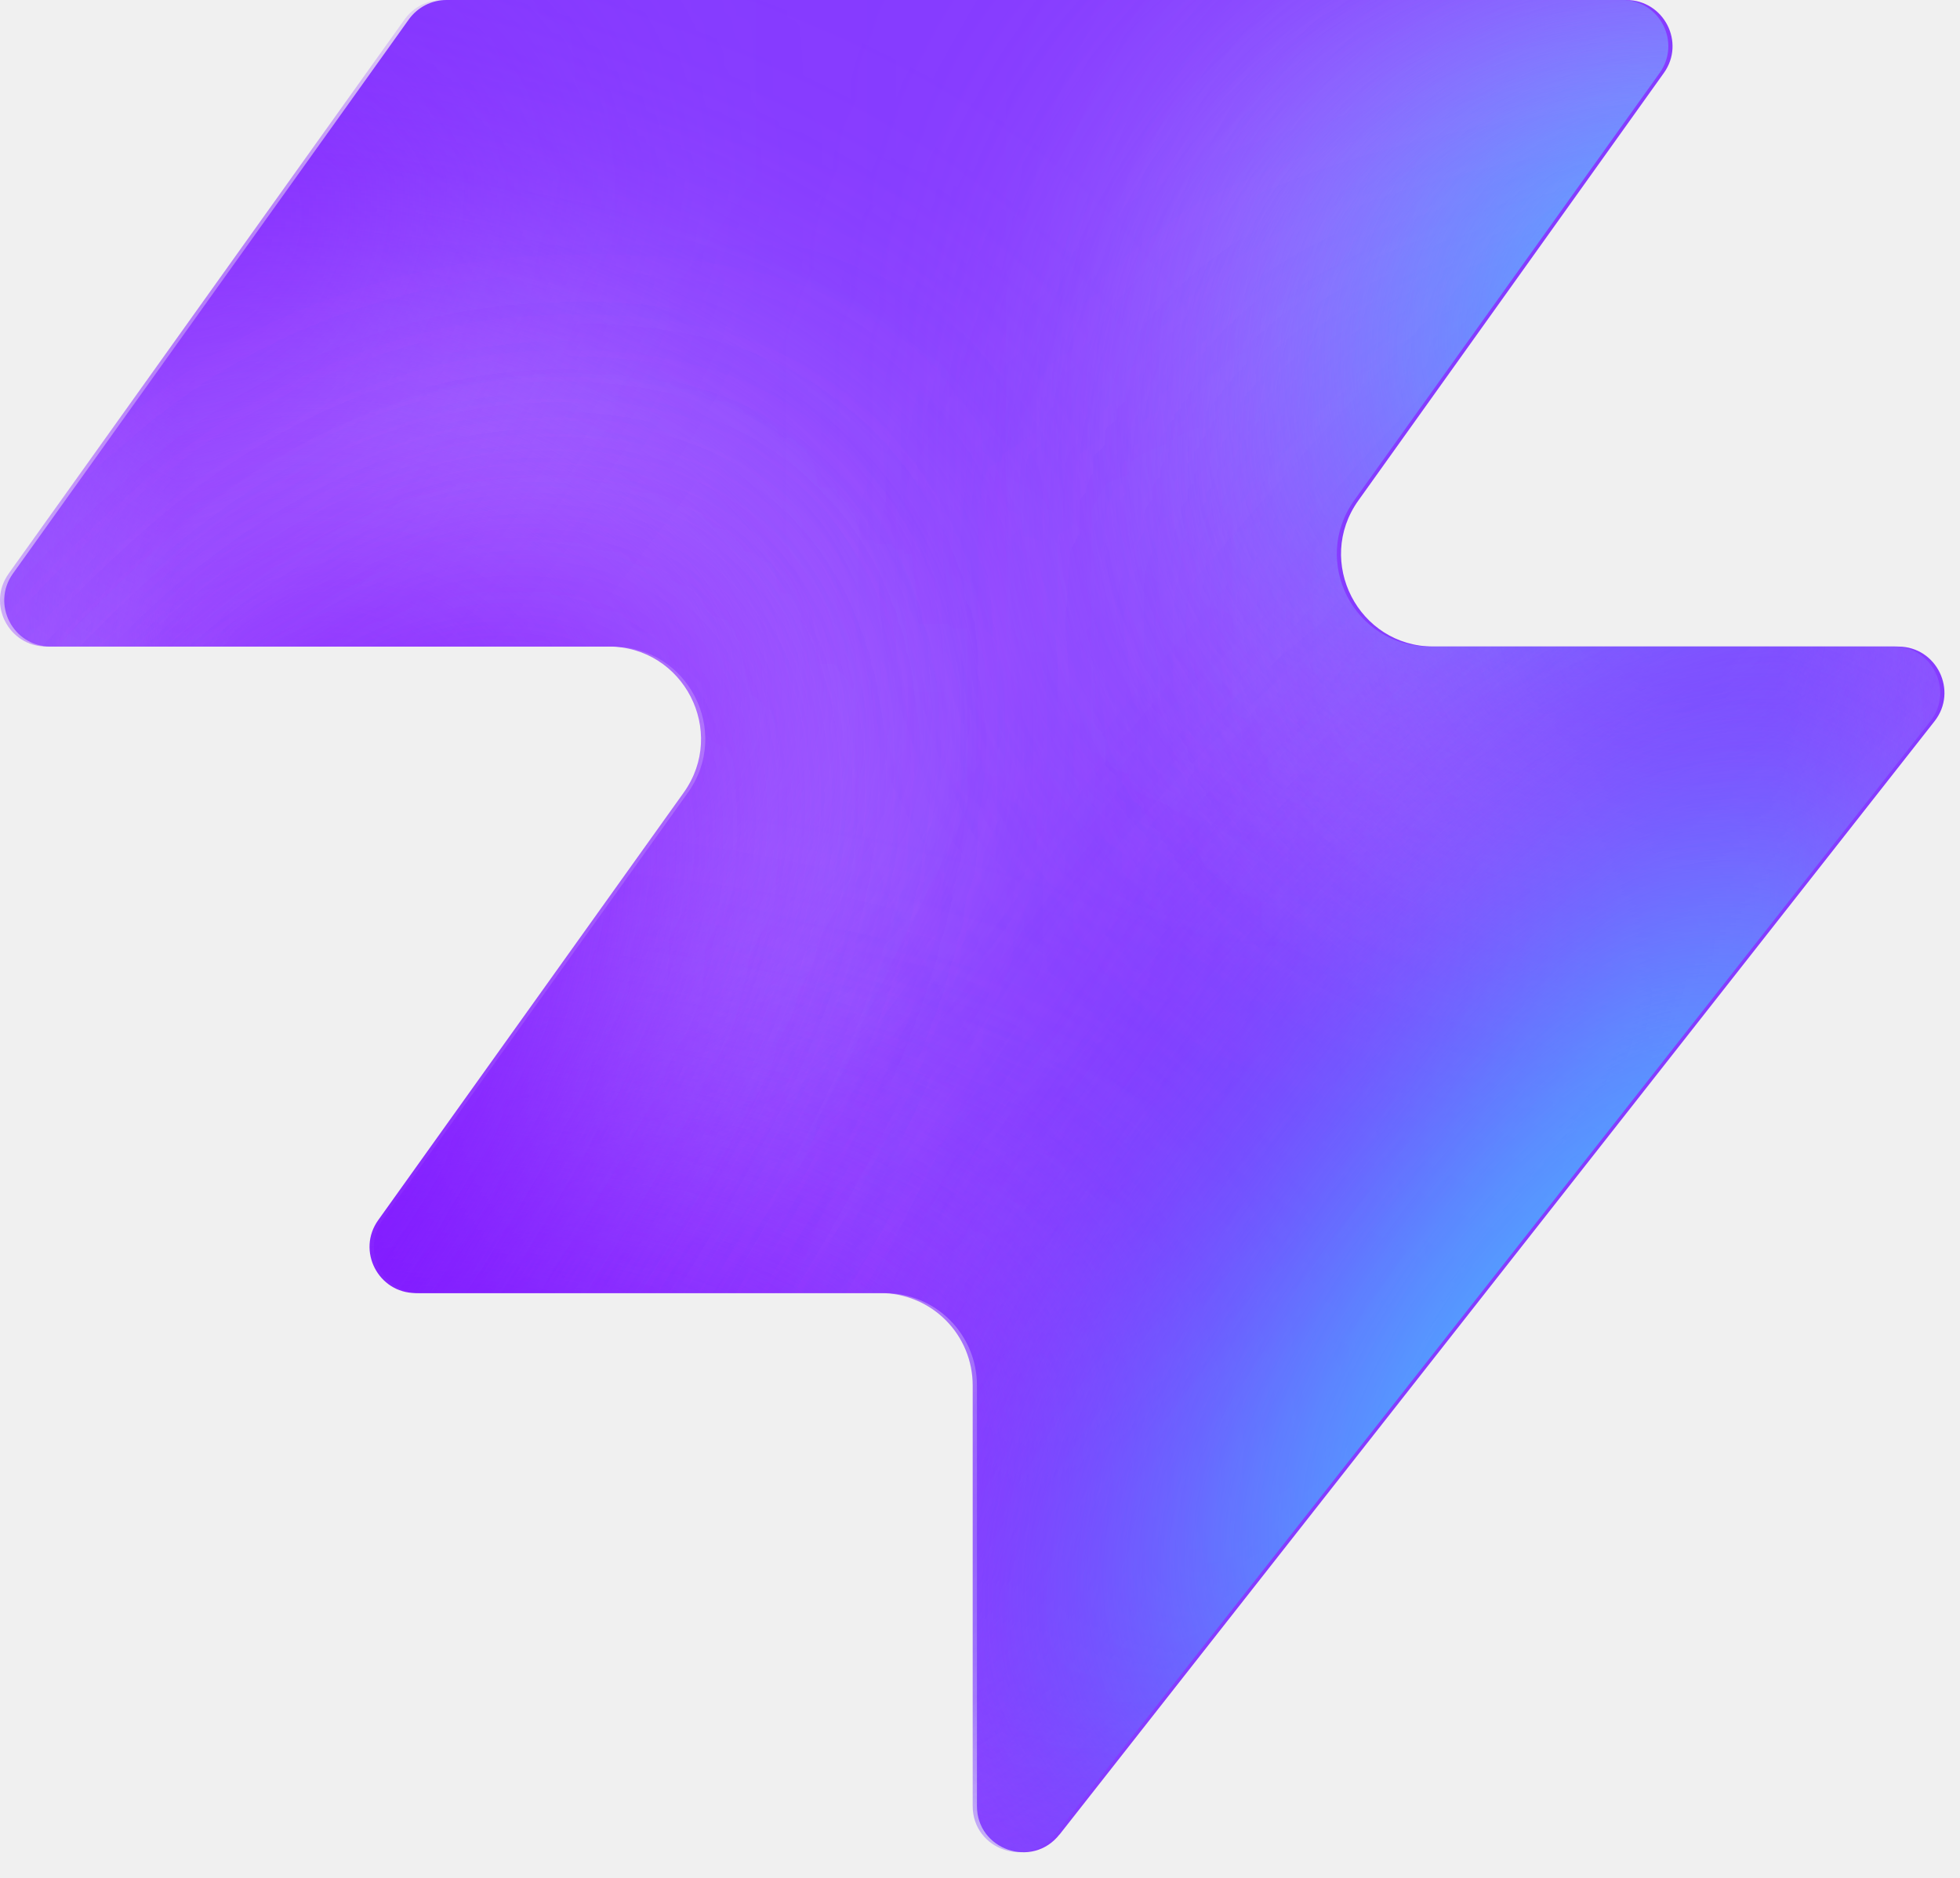
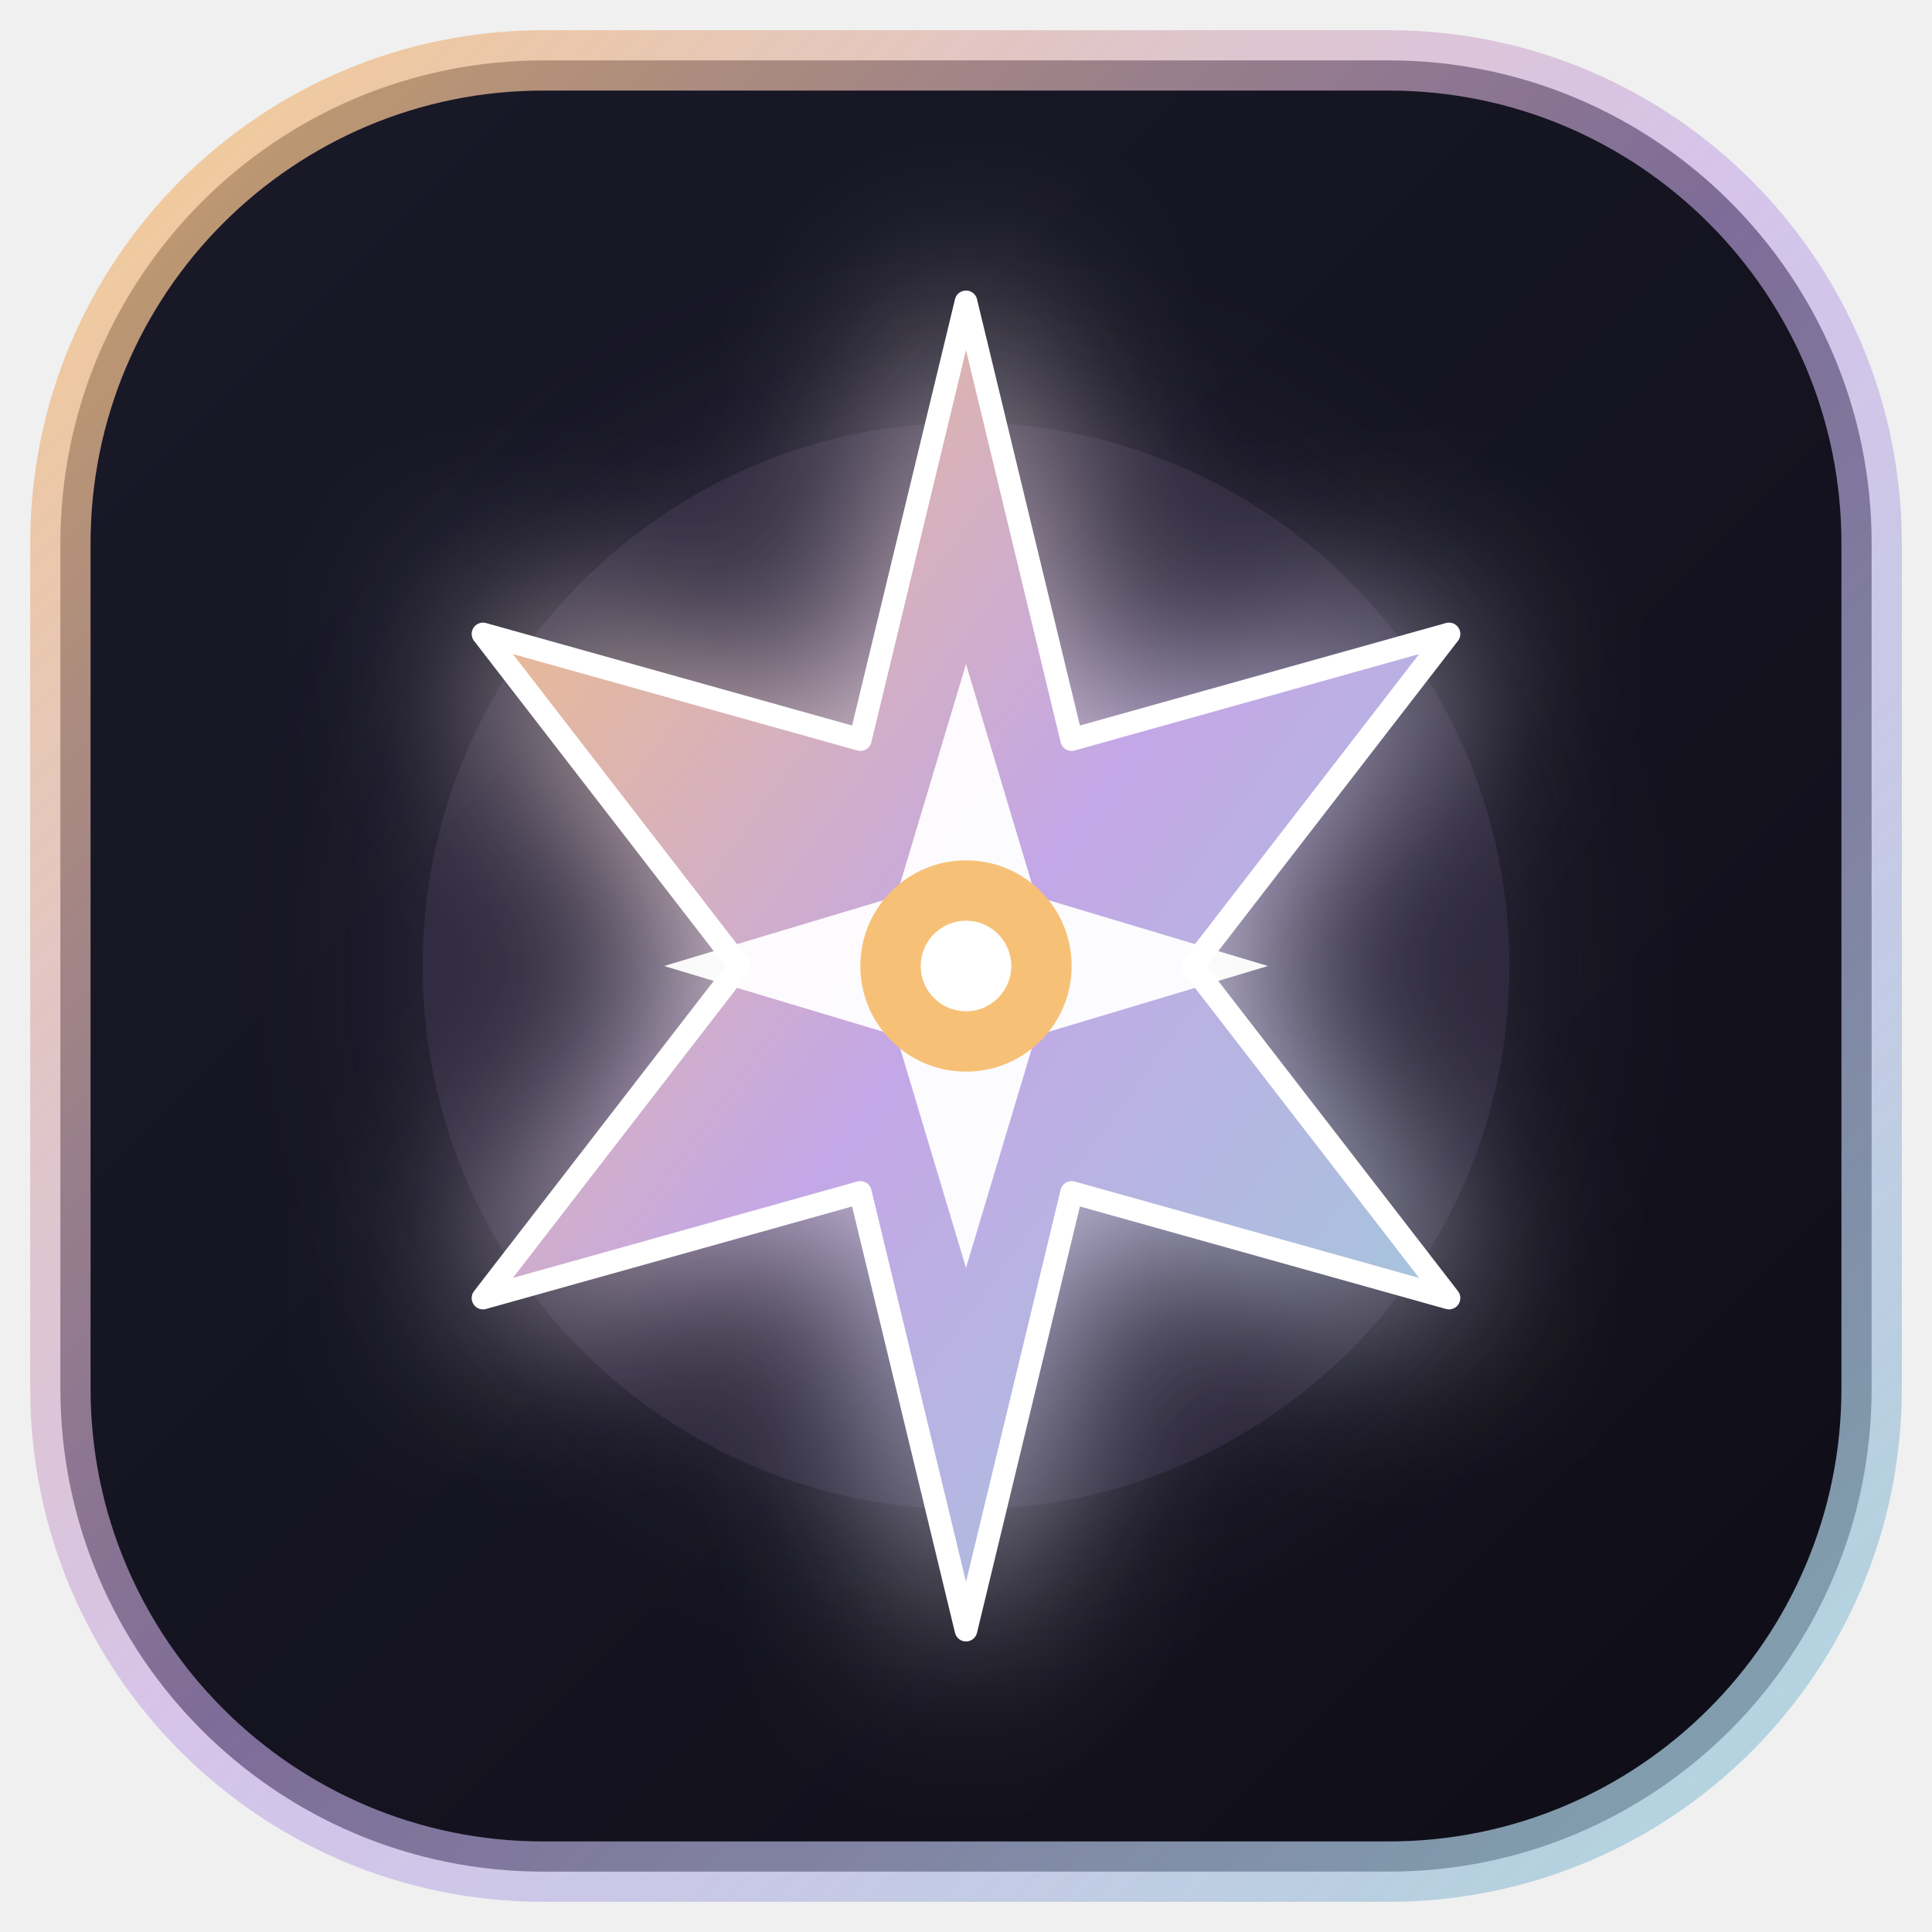
- <svg xmlns="http://www.w3.org/2000/svg" width="48" height="46" fill="none" viewBox="0 0 48 46">
-   <path fill="#863bff" d="M25.946 44.938c-.664.845-2.021.375-2.021-.698V33.937a2.26 2.26 0 0 0-2.262-2.262H10.287c-.92 0-1.456-1.04-.92-1.788l7.48-10.471c1.07-1.497 0-3.578-1.842-3.578H1.237c-.92 0-1.456-1.04-.92-1.788L10.013.474c.214-.297.556-.474.92-.474h28.894c.92 0 1.456 1.04.92 1.788l-7.48 10.471c-1.07 1.498 0 3.579 1.842 3.579h11.377c.943 0 1.473 1.088.89 1.83L25.947 44.94z" style="fill:#863bff;fill:color(display-p3 .525 .23 1);fill-opacity:1" />
-   <mask id="a" width="48" height="46" x="0" y="0" maskUnits="userSpaceOnUse" style="mask-type:alpha">
-     <path fill="#000" d="M25.842 44.938c-.664.844-2.021.375-2.021-.698V33.937a2.26 2.26 0 0 0-2.262-2.262H10.183c-.92 0-1.456-1.04-.92-1.788l7.48-10.471c1.07-1.498 0-3.579-1.842-3.579H1.133c-.92 0-1.456-1.04-.92-1.787L9.91.473c.214-.297.556-.474.92-.474h28.894c.92 0 1.456 1.04.92 1.788l-7.48 10.471c-1.07 1.498 0 3.578 1.842 3.578h11.377c.943 0 1.473 1.088.89 1.832L25.843 44.94z" style="fill:#000;fill-opacity:1" />
-   </mask>
-   <g mask="url(#a)">
-     <g filter="url(#b)">
-       <ellipse cx="5.508" cy="14.704" fill="#ede6ff" rx="5.508" ry="14.704" style="fill:#ede6ff;fill:color(display-p3 .927 .903 1);fill-opacity:1" transform="matrix(.00324 1 1 -.00324 -4.47 31.516)" />
-     </g>
-     <g filter="url(#c)">
-       <ellipse cx="10.399" cy="29.851" fill="#ede6ff" rx="10.399" ry="29.851" style="fill:#ede6ff;fill:color(display-p3 .927 .903 1);fill-opacity:1" transform="matrix(.00324 1 1 -.00324 -39.328 7.883)" />
-     </g>
-     <g filter="url(#d)">
-       <ellipse cx="5.508" cy="30.487" fill="#7e14ff" rx="5.508" ry="30.487" style="fill:#7e14ff;fill:color(display-p3 .492 .077 1);fill-opacity:1" transform="rotate(89.814 -25.913 -14.639)scale(1 -1)" />
-     </g>
-     <g filter="url(#e)">
-       <ellipse cx="5.508" cy="30.599" fill="#7e14ff" rx="5.508" ry="30.599" style="fill:#7e14ff;fill:color(display-p3 .492 .077 1);fill-opacity:1" transform="rotate(89.814 -32.644 -3.334)scale(1 -1)" />
-     </g>
-     <g filter="url(#f)">
-       <ellipse cx="5.508" cy="30.599" fill="#7e14ff" rx="5.508" ry="30.599" style="fill:#7e14ff;fill:color(display-p3 .492 .077 1);fill-opacity:1" transform="matrix(.00324 1 1 -.00324 -34.34 30.47)" />
-     </g>
-     <g filter="url(#g)">
-       <ellipse cx="14.072" cy="22.078" fill="#ede6ff" rx="14.072" ry="22.078" style="fill:#ede6ff;fill:color(display-p3 .927 .903 1);fill-opacity:1" transform="rotate(93.35 24.506 48.493)scale(-1 1)" />
-     </g>
-     <g filter="url(#h)">
-       <ellipse cx="3.47" cy="21.501" fill="#7e14ff" rx="3.47" ry="21.501" style="fill:#7e14ff;fill:color(display-p3 .492 .077 1);fill-opacity:1" transform="rotate(89.009 28.708 47.59)scale(-1 1)" />
-     </g>
-     <g filter="url(#i)">
-       <ellipse cx="3.47" cy="21.501" fill="#7e14ff" rx="3.47" ry="21.501" style="fill:#7e14ff;fill:color(display-p3 .492 .077 1);fill-opacity:1" transform="rotate(89.009 28.708 47.59)scale(-1 1)" />
-     </g>
-     <g filter="url(#j)">
-       <ellipse cx=".387" cy="8.972" fill="#7e14ff" rx="4.407" ry="29.108" style="fill:#7e14ff;fill:color(display-p3 .492 .077 1);fill-opacity:1" transform="rotate(39.51 .387 8.972)" />
-     </g>
-     <g filter="url(#k)">
-       <ellipse cx="47.523" cy="-6.092" fill="#7e14ff" rx="4.407" ry="29.108" style="fill:#7e14ff;fill:color(display-p3 .492 .077 1);fill-opacity:1" transform="rotate(37.892 47.523 -6.092)" />
-     </g>
-     <g filter="url(#l)">
-       <ellipse cx="41.412" cy="6.333" fill="#47bfff" rx="5.971" ry="9.665" style="fill:#47bfff;fill:color(display-p3 .28 .748 1);fill-opacity:1" transform="rotate(37.892 41.412 6.333)" />
-     </g>
-     <g filter="url(#m)">
-       <ellipse cx="-1.879" cy="38.332" fill="#7e14ff" rx="4.407" ry="29.108" style="fill:#7e14ff;fill:color(display-p3 .492 .077 1);fill-opacity:1" transform="rotate(37.892 -1.88 38.332)" />
-     </g>
-     <g filter="url(#n)">
-       <ellipse cx="-1.879" cy="38.332" fill="#7e14ff" rx="4.407" ry="29.108" style="fill:#7e14ff;fill:color(display-p3 .492 .077 1);fill-opacity:1" transform="rotate(37.892 -1.88 38.332)" />
-     </g>
-     <g filter="url(#o)">
-       <ellipse cx="35.651" cy="29.907" fill="#7e14ff" rx="4.407" ry="29.108" style="fill:#7e14ff;fill:color(display-p3 .492 .077 1);fill-opacity:1" transform="rotate(37.892 35.651 29.907)" />
-     </g>
-     <g filter="url(#p)">
-       <ellipse cx="38.418" cy="32.4" fill="#47bfff" rx="5.971" ry="15.297" style="fill:#47bfff;fill:color(display-p3 .28 .748 1);fill-opacity:1" transform="rotate(37.892 38.418 32.4)" />
-     </g>
-   </g>
+ <svg xmlns="http://www.w3.org/2000/svg" viewBox="0 0 64 64" fill="none">
  <defs>
-     <filter id="b" width="60.045" height="41.654" x="-19.77" y="16.149" color-interpolation-filters="sRGB" filterUnits="userSpaceOnUse">
-       <feFlood flood-opacity="0" result="BackgroundImageFix" />
-       <feBlend in="SourceGraphic" in2="BackgroundImageFix" result="shape" />
-       <feGaussianBlur result="effect1_foregroundBlur_2002_17158" stdDeviation="7.659" />
-     </filter>
-     <filter id="c" width="90.34" height="51.437" x="-54.613" y="-7.533" color-interpolation-filters="sRGB" filterUnits="userSpaceOnUse">
-       <feFlood flood-opacity="0" result="BackgroundImageFix" />
-       <feBlend in="SourceGraphic" in2="BackgroundImageFix" result="shape" />
-       <feGaussianBlur result="effect1_foregroundBlur_2002_17158" stdDeviation="7.659" />
-     </filter>
-     <filter id="d" width="79.355" height="29.4" x="-49.64" y="2.03" color-interpolation-filters="sRGB" filterUnits="userSpaceOnUse">
-       <feFlood flood-opacity="0" result="BackgroundImageFix" />
-       <feBlend in="SourceGraphic" in2="BackgroundImageFix" result="shape" />
-       <feGaussianBlur result="effect1_foregroundBlur_2002_17158" stdDeviation="4.596" />
-     </filter>
-     <filter id="e" width="79.579" height="29.4" x="-45.045" y="20.029" color-interpolation-filters="sRGB" filterUnits="userSpaceOnUse">
-       <feFlood flood-opacity="0" result="BackgroundImageFix" />
-       <feBlend in="SourceGraphic" in2="BackgroundImageFix" result="shape" />
-       <feGaussianBlur result="effect1_foregroundBlur_2002_17158" stdDeviation="4.596" />
-     </filter>
-     <filter id="f" width="79.579" height="29.4" x="-43.513" y="21.178" color-interpolation-filters="sRGB" filterUnits="userSpaceOnUse">
-       <feFlood flood-opacity="0" result="BackgroundImageFix" />
-       <feBlend in="SourceGraphic" in2="BackgroundImageFix" result="shape" />
-       <feGaussianBlur result="effect1_foregroundBlur_2002_17158" stdDeviation="4.596" />
-     </filter>
-     <filter id="g" width="74.749" height="58.852" x="15.756" y="-17.901" color-interpolation-filters="sRGB" filterUnits="userSpaceOnUse">
-       <feFlood flood-opacity="0" result="BackgroundImageFix" />
-       <feBlend in="SourceGraphic" in2="BackgroundImageFix" result="shape" />
-       <feGaussianBlur result="effect1_foregroundBlur_2002_17158" stdDeviation="7.659" />
-     </filter>
-     <filter id="h" width="61.377" height="25.362" x="23.548" y="2.284" color-interpolation-filters="sRGB" filterUnits="userSpaceOnUse">
-       <feFlood flood-opacity="0" result="BackgroundImageFix" />
-       <feBlend in="SourceGraphic" in2="BackgroundImageFix" result="shape" />
-       <feGaussianBlur result="effect1_foregroundBlur_2002_17158" stdDeviation="4.596" />
-     </filter>
-     <filter id="i" width="61.377" height="25.362" x="23.548" y="2.284" color-interpolation-filters="sRGB" filterUnits="userSpaceOnUse">
-       <feFlood flood-opacity="0" result="BackgroundImageFix" />
-       <feBlend in="SourceGraphic" in2="BackgroundImageFix" result="shape" />
-       <feGaussianBlur result="effect1_foregroundBlur_2002_17158" stdDeviation="4.596" />
-     </filter>
-     <filter id="j" width="56.045" height="63.649" x="-27.636" y="-22.853" color-interpolation-filters="sRGB" filterUnits="userSpaceOnUse">
-       <feFlood flood-opacity="0" result="BackgroundImageFix" />
-       <feBlend in="SourceGraphic" in2="BackgroundImageFix" result="shape" />
-       <feGaussianBlur result="effect1_foregroundBlur_2002_17158" stdDeviation="4.596" />
-     </filter>
-     <filter id="k" width="54.814" height="64.646" x="20.116" y="-38.415" color-interpolation-filters="sRGB" filterUnits="userSpaceOnUse">
-       <feFlood flood-opacity="0" result="BackgroundImageFix" />
-       <feBlend in="SourceGraphic" in2="BackgroundImageFix" result="shape" />
-       <feGaussianBlur result="effect1_foregroundBlur_2002_17158" stdDeviation="4.596" />
-     </filter>
-     <filter id="l" width="33.541" height="35.313" x="24.641" y="-11.323" color-interpolation-filters="sRGB" filterUnits="userSpaceOnUse">
-       <feFlood flood-opacity="0" result="BackgroundImageFix" />
-       <feBlend in="SourceGraphic" in2="BackgroundImageFix" result="shape" />
-       <feGaussianBlur result="effect1_foregroundBlur_2002_17158" stdDeviation="4.596" />
-     </filter>
-     <filter id="m" width="54.814" height="64.646" x="-29.286" y="6.009" color-interpolation-filters="sRGB" filterUnits="userSpaceOnUse">
-       <feFlood flood-opacity="0" result="BackgroundImageFix" />
-       <feBlend in="SourceGraphic" in2="BackgroundImageFix" result="shape" />
-       <feGaussianBlur result="effect1_foregroundBlur_2002_17158" stdDeviation="4.596" />
-     </filter>
-     <filter id="n" width="54.814" height="64.646" x="-29.286" y="6.009" color-interpolation-filters="sRGB" filterUnits="userSpaceOnUse">
-       <feFlood flood-opacity="0" result="BackgroundImageFix" />
-       <feBlend in="SourceGraphic" in2="BackgroundImageFix" result="shape" />
-       <feGaussianBlur result="effect1_foregroundBlur_2002_17158" stdDeviation="4.596" />
-     </filter>
-     <filter id="o" width="54.814" height="64.646" x="8.244" y="-2.416" color-interpolation-filters="sRGB" filterUnits="userSpaceOnUse">
-       <feFlood flood-opacity="0" result="BackgroundImageFix" />
-       <feBlend in="SourceGraphic" in2="BackgroundImageFix" result="shape" />
-       <feGaussianBlur result="effect1_foregroundBlur_2002_17158" stdDeviation="4.596" />
-     </filter>
-     <filter id="p" width="39.409" height="43.623" x="18.713" y="10.588" color-interpolation-filters="sRGB" filterUnits="userSpaceOnUse">
-       <feFlood flood-opacity="0" result="BackgroundImageFix" />
-       <feBlend in="SourceGraphic" in2="BackgroundImageFix" result="shape" />
-       <feGaussianBlur result="effect1_foregroundBlur_2002_17158" stdDeviation="4.596" />
+     <linearGradient id="bgGrad" x1="0%" y1="0%" x2="100%" y2="100%">
+       <stop offset="0%" stop-color="#1a1929" />
+       <stop offset="100%" stop-color="#0f0e17" />
+     </linearGradient>
+     <linearGradient id="flameGrad" x1="0%" y1="0%" x2="100%" y2="100%">
+       <stop offset="0%" stop-color="#f6c177" />
+       <stop offset="50%" stop-color="#c4a7e7" />
+       <stop offset="100%" stop-color="#9ccfd8" />
+     </linearGradient>
+     <linearGradient id="borderGrad" x1="0%" y1="0%" x2="100%" y2="100%">
+       <stop offset="0%" stop-color="#f6c177" stop-opacity="0.8" />
+       <stop offset="50%" stop-color="#c4a7e7" stop-opacity="0.6" />
+       <stop offset="100%" stop-color="#9ccfd8" stop-opacity="0.8" />
+     </linearGradient>
+     <filter id="glow" x="-20%" y="-20%" width="140%" height="140%">
+       <feGaussianBlur stdDeviation="3" result="blur" />
+       <feComposite in="SourceGraphic" in2="blur" operator="over" />
    </filter>
  </defs>
+   <rect x="2" y="2" width="60" height="60" rx="16" fill="url(#bgGrad)" stroke="url(#borderGrad)" stroke-width="2" />
+   <circle cx="32" cy="32" r="18" fill="#c4a7e7" opacity="0.15" filter="url(#glow)" />
+   <g filter="url(#glow)">
+     <path d="M32 10 L35.5 24.5 L48 21 L39.5 32 L48 43 L35.5 39.5 L32 54 L28.5 39.5 L16 43 L24.5 32 L16 21 L28.5 24.5 Z" fill="url(#flameGrad)" stroke="#ffffff" stroke-width="0.75" stroke-linejoin="round" />
+     <path d="M32 22 L35 32 L32 42 L29 32 Z" fill="#ffffff" opacity="0.95" />
+     <path d="M22 32 L32 35 L42 32 L32 29 Z" fill="#ffffff" opacity="0.95" />
+     <circle cx="32" cy="32" r="3.5" fill="#f6c177" />
+     <circle cx="32" cy="32" r="1.5" fill="#ffffff" />
+   </g>
</svg>
